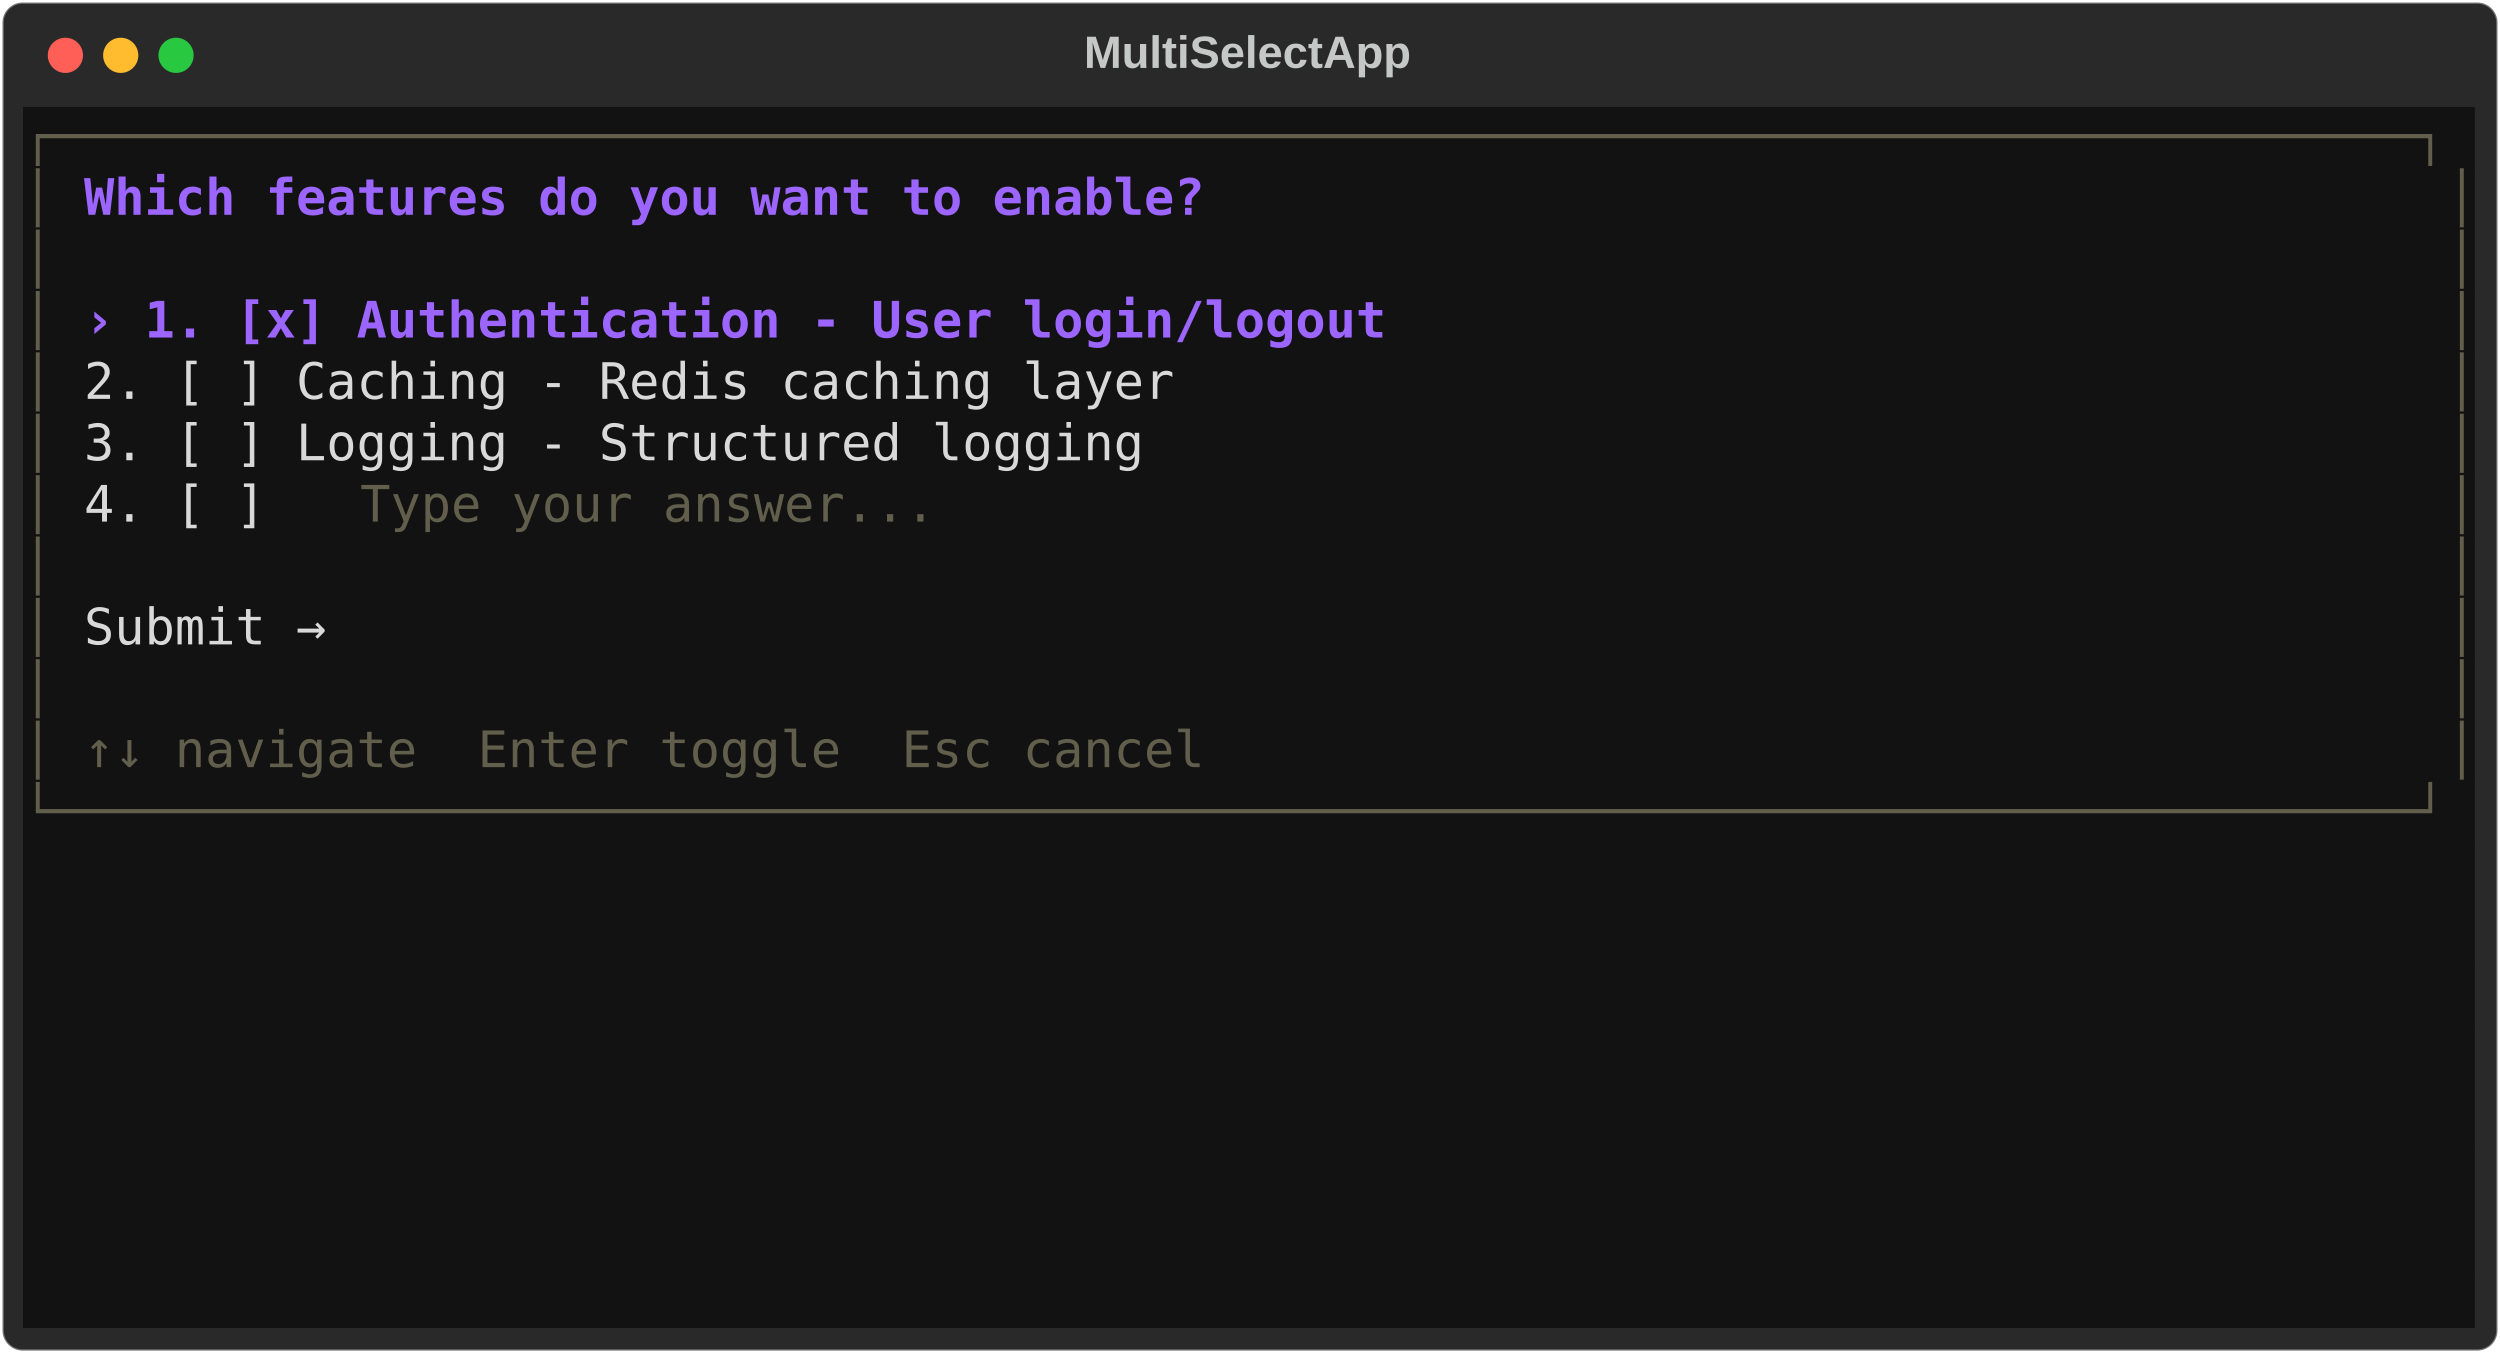
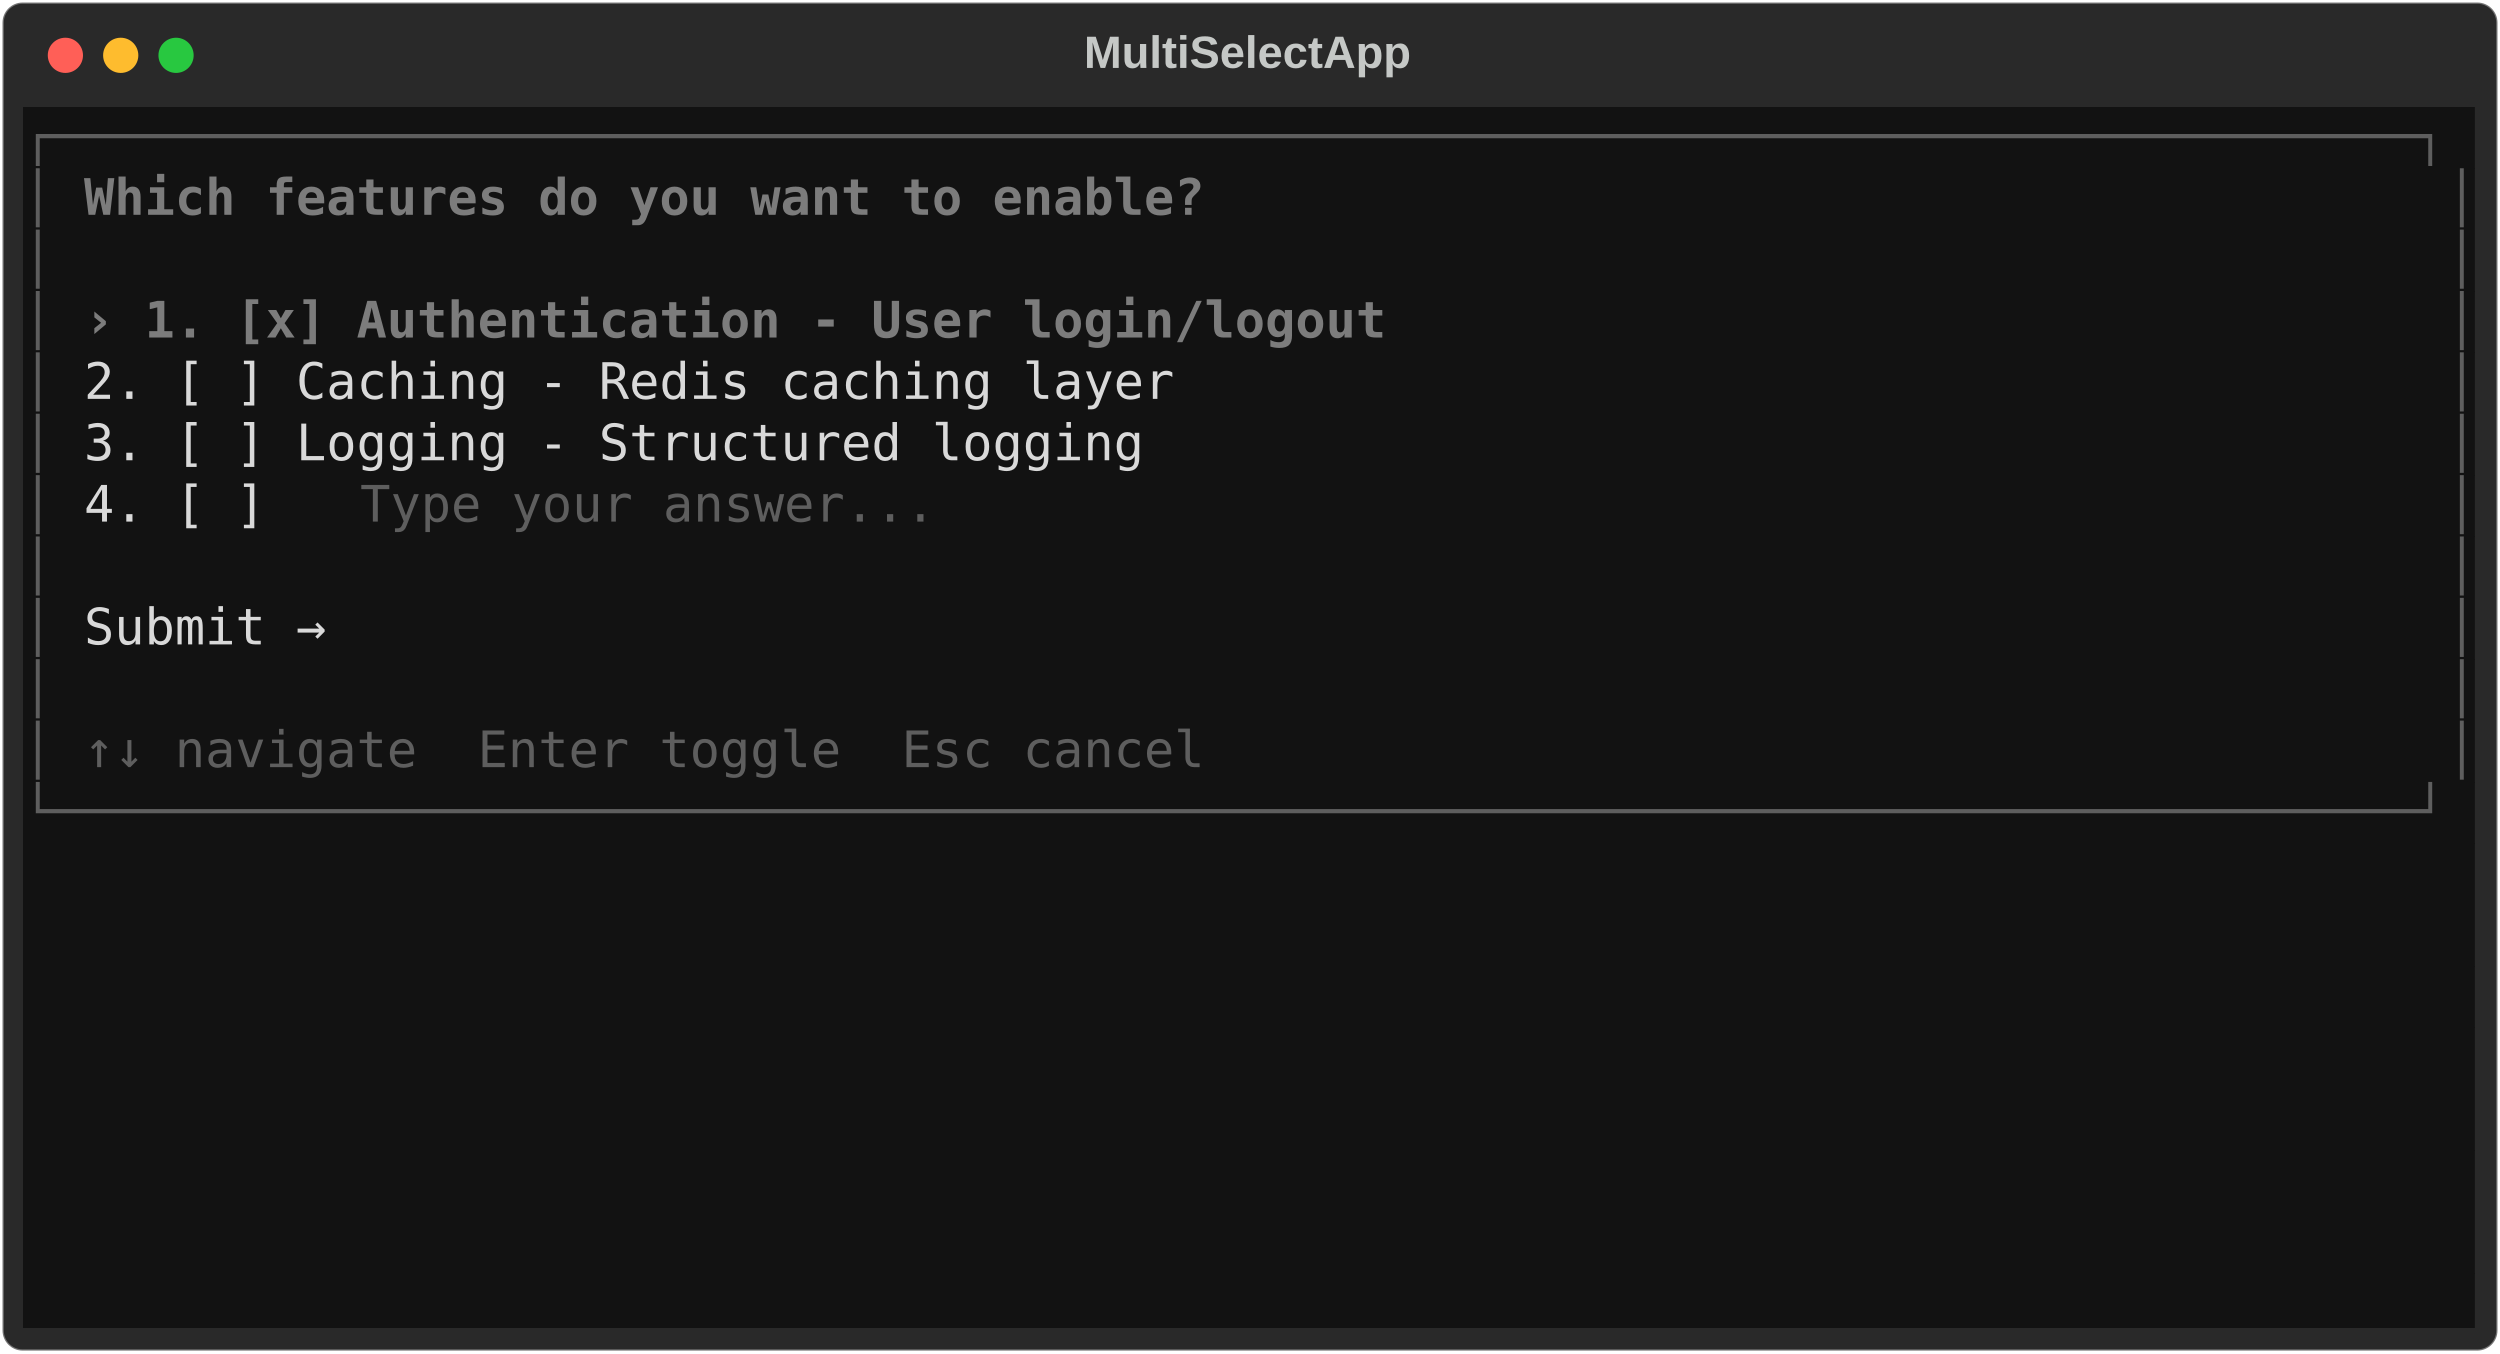
<svg xmlns="http://www.w3.org/2000/svg" class="rich-terminal" viewBox="0 0 994 538.0">
  <style>

    @font-face {
        font-family: "Fira Code";
        src: local("FiraCode-Regular"),
                url("https://cdnjs.cloudflare.com/ajax/libs/firacode/6.2.0/woff2/FiraCode-Regular.woff2") format("woff2"),
                url("https://cdnjs.cloudflare.com/ajax/libs/firacode/6.2.0/woff/FiraCode-Regular.woff") format("woff");
        font-style: normal;
        font-weight: 400;
    }
    @font-face {
        font-family: "Fira Code";
        src: local("FiraCode-Bold"),
                url("https://cdnjs.cloudflare.com/ajax/libs/firacode/6.2.0/woff2/FiraCode-Bold.woff2") format("woff2"),
                url("https://cdnjs.cloudflare.com/ajax/libs/firacode/6.2.0/woff/FiraCode-Bold.woff") format("woff");
        font-style: bold;
        font-weight: 700;
    }

    .terminal-matrix {
        font-family: Fira Code, monospace;
        font-size: 20px;
        line-height: 24.4px;
        font-variant-east-asian: full-width;
    }

    .terminal-title {
        font-size: 18px;
        font-weight: bold;
        font-family: arial;
    }

-     .terminal-r1 { fill: #625e4c }
+     .terminal-r1 { fill: #5e5e5e }
.terminal-r2 { fill: #c5c8c6 }
- .terminal-r3 { fill: #9d65ff;font-weight: bold }
+ .terminal-r3 { fill: #7c7c7c;font-weight: bold }
.terminal-r4 { fill: #d9d9d9 }
    </style>
  <defs>
    <clipPath id="terminal-clip-terminal">
      <rect x="0" y="0" width="975.0" height="487.0" />
    </clipPath>
    <clipPath id="terminal-line-0">
      <rect x="0" y="1.5" width="976" height="24.65" />
    </clipPath>
    <clipPath id="terminal-line-1">
      <rect x="0" y="25.9" width="976" height="24.65" />
    </clipPath>
    <clipPath id="terminal-line-2">
      <rect x="0" y="50.3" width="976" height="24.65" />
    </clipPath>
    <clipPath id="terminal-line-3">
      <rect x="0" y="74.7" width="976" height="24.65" />
    </clipPath>
    <clipPath id="terminal-line-4">
      <rect x="0" y="99.1" width="976" height="24.65" />
    </clipPath>
    <clipPath id="terminal-line-5">
      <rect x="0" y="123.5" width="976" height="24.65" />
    </clipPath>
    <clipPath id="terminal-line-6">
      <rect x="0" y="147.9" width="976" height="24.65" />
    </clipPath>
    <clipPath id="terminal-line-7">
      <rect x="0" y="172.3" width="976" height="24.65" />
    </clipPath>
    <clipPath id="terminal-line-8">
      <rect x="0" y="196.7" width="976" height="24.65" />
    </clipPath>
    <clipPath id="terminal-line-9">
      <rect x="0" y="221.1" width="976" height="24.65" />
    </clipPath>
    <clipPath id="terminal-line-10">
      <rect x="0" y="245.5" width="976" height="24.65" />
    </clipPath>
    <clipPath id="terminal-line-11">
      <rect x="0" y="269.9" width="976" height="24.65" />
    </clipPath>
    <clipPath id="terminal-line-12">
      <rect x="0" y="294.3" width="976" height="24.65" />
    </clipPath>
    <clipPath id="terminal-line-13">
      <rect x="0" y="318.7" width="976" height="24.65" />
    </clipPath>
    <clipPath id="terminal-line-14">
      <rect x="0" y="343.1" width="976" height="24.65" />
    </clipPath>
    <clipPath id="terminal-line-15">
      <rect x="0" y="367.5" width="976" height="24.65" />
    </clipPath>
    <clipPath id="terminal-line-16">
      <rect x="0" y="391.9" width="976" height="24.65" />
    </clipPath>
    <clipPath id="terminal-line-17">
      <rect x="0" y="416.3" width="976" height="24.65" />
    </clipPath>
    <clipPath id="terminal-line-18">
      <rect x="0" y="440.7" width="976" height="24.65" />
    </clipPath>
  </defs>
  <rect fill="#292929" stroke="rgba(255,255,255,0.35)" stroke-width="1" x="1" y="1" width="992" height="536" rx="8" />
  <text class="terminal-title" fill="#c5c8c6" text-anchor="middle" x="496" y="27">MultiSelectApp</text>
  <g transform="translate(26,22)">
    <circle cx="0" cy="0" r="7" fill="#ff5f57" />
    <circle cx="22" cy="0" r="7" fill="#febc2e" />
    <circle cx="44" cy="0" r="7" fill="#28c840" />
  </g>
  <g transform="translate(9, 41)" clip-path="url(#terminal-clip-terminal)">
    <rect fill="#121212" x="0" y="1.5" width="976" height="24.65" shape-rendering="crispEdges" />
    <rect fill="#121212" x="0" y="25.9" width="12.2" height="24.65" shape-rendering="crispEdges" />
    <rect fill="#121212" x="12.2" y="25.9" width="12.2" height="24.65" shape-rendering="crispEdges" />
    <rect fill="#121212" x="24.4" y="25.9" width="451.4" height="24.65" shape-rendering="crispEdges" />
    <rect fill="#121212" x="475.8" y="25.9" width="488" height="24.65" shape-rendering="crispEdges" />
    <rect fill="#121212" x="963.8" y="25.9" width="12.2" height="24.65" shape-rendering="crispEdges" />
    <rect fill="#121212" x="0" y="50.3" width="12.2" height="24.65" shape-rendering="crispEdges" />
    <rect fill="#121212" x="12.2" y="50.3" width="951.6" height="24.65" shape-rendering="crispEdges" />
    <rect fill="#121212" x="963.8" y="50.3" width="12.2" height="24.65" shape-rendering="crispEdges" />
    <rect fill="#121212" x="0" y="74.7" width="12.2" height="24.65" shape-rendering="crispEdges" />
    <rect fill="#121212" x="12.2" y="74.7" width="12.2" height="24.65" shape-rendering="crispEdges" />
    <rect fill="#121212" x="24.4" y="74.7" width="524.6" height="24.65" shape-rendering="crispEdges" />
    <rect fill="#121212" x="549" y="74.7" width="414.8" height="24.65" shape-rendering="crispEdges" />
    <rect fill="#121212" x="963.8" y="74.7" width="12.2" height="24.65" shape-rendering="crispEdges" />
    <rect fill="#121212" x="0" y="99.1" width="12.2" height="24.65" shape-rendering="crispEdges" />
    <rect fill="#121212" x="12.2" y="99.1" width="12.2" height="24.65" shape-rendering="crispEdges" />
    <rect fill="#121212" x="24.4" y="99.1" width="463.6" height="24.65" shape-rendering="crispEdges" />
    <rect fill="#121212" x="488" y="99.1" width="475.8" height="24.65" shape-rendering="crispEdges" />
    <rect fill="#121212" x="963.8" y="99.1" width="12.2" height="24.65" shape-rendering="crispEdges" />
    <rect fill="#121212" x="0" y="123.5" width="12.2" height="24.65" shape-rendering="crispEdges" />
    <rect fill="#121212" x="12.2" y="123.5" width="12.2" height="24.65" shape-rendering="crispEdges" />
    <rect fill="#121212" x="24.4" y="123.5" width="451.4" height="24.65" shape-rendering="crispEdges" />
    <rect fill="#121212" x="475.8" y="123.5" width="488" height="24.65" shape-rendering="crispEdges" />
    <rect fill="#121212" x="963.8" y="123.5" width="12.2" height="24.65" shape-rendering="crispEdges" />
    <rect fill="#121212" x="0" y="147.9" width="12.2" height="24.65" shape-rendering="crispEdges" />
    <rect fill="#121212" x="12.2" y="147.9" width="12.2" height="24.65" shape-rendering="crispEdges" />
    <rect fill="#121212" x="24.4" y="147.9" width="109.8" height="24.65" shape-rendering="crispEdges" />
    <rect fill="#121212" x="134.2" y="147.9" width="231.8" height="24.65" shape-rendering="crispEdges" />
    <rect fill="#121212" x="366" y="147.9" width="597.8" height="24.65" shape-rendering="crispEdges" />
    <rect fill="#121212" x="963.8" y="147.9" width="12.2" height="24.65" shape-rendering="crispEdges" />
    <rect fill="#121212" x="0" y="172.3" width="12.2" height="24.65" shape-rendering="crispEdges" />
    <rect fill="#121212" x="12.2" y="172.3" width="951.6" height="24.65" shape-rendering="crispEdges" />
    <rect fill="#121212" x="963.8" y="172.3" width="12.2" height="24.65" shape-rendering="crispEdges" />
    <rect fill="#121212" x="0" y="196.7" width="12.2" height="24.65" shape-rendering="crispEdges" />
    <rect fill="#121212" x="12.2" y="196.7" width="12.2" height="24.65" shape-rendering="crispEdges" />
    <rect fill="#121212" x="24.4" y="196.7" width="158.6" height="24.65" shape-rendering="crispEdges" />
    <rect fill="#121212" x="183" y="196.7" width="780.8" height="24.65" shape-rendering="crispEdges" />
    <rect fill="#121212" x="963.8" y="196.7" width="12.2" height="24.65" shape-rendering="crispEdges" />
    <rect fill="#121212" x="0" y="221.1" width="12.2" height="24.65" shape-rendering="crispEdges" />
    <rect fill="#121212" x="12.2" y="221.1" width="951.6" height="24.65" shape-rendering="crispEdges" />
    <rect fill="#121212" x="963.8" y="221.1" width="12.2" height="24.65" shape-rendering="crispEdges" />
    <rect fill="#121212" x="0" y="245.5" width="12.2" height="24.65" shape-rendering="crispEdges" />
    <rect fill="#121212" x="12.2" y="245.5" width="12.2" height="24.65" shape-rendering="crispEdges" />
    <rect fill="#121212" x="24.4" y="245.5" width="451.4" height="24.65" shape-rendering="crispEdges" />
    <rect fill="#121212" x="475.8" y="245.5" width="488" height="24.65" shape-rendering="crispEdges" />
    <rect fill="#121212" x="963.8" y="245.5" width="12.2" height="24.65" shape-rendering="crispEdges" />
    <rect fill="#121212" x="0" y="269.9" width="976" height="24.65" shape-rendering="crispEdges" />
    <rect fill="#121212" x="0" y="294.3" width="976" height="24.65" shape-rendering="crispEdges" />
    <rect fill="#121212" x="0" y="318.7" width="976" height="24.65" shape-rendering="crispEdges" />
    <rect fill="#121212" x="0" y="343.1" width="976" height="24.65" shape-rendering="crispEdges" />
    <rect fill="#121212" x="0" y="367.5" width="976" height="24.65" shape-rendering="crispEdges" />
    <rect fill="#121212" x="0" y="391.9" width="976" height="24.65" shape-rendering="crispEdges" />
    <rect fill="#121212" x="0" y="416.3" width="976" height="24.65" shape-rendering="crispEdges" />
    <rect fill="#121212" x="0" y="440.7" width="976" height="24.65" shape-rendering="crispEdges" />
    <rect fill="#121212" x="0" y="465.1" width="976" height="24.65" shape-rendering="crispEdges" />
    <g class="terminal-matrix">
      <text class="terminal-r1" x="0" y="20" textLength="976" clip-path="url(#terminal-line-0)">┌──────────────────────────────────────────────────────────────────────────────┐</text>
      <text class="terminal-r2" x="976" y="20" textLength="12.2" clip-path="url(#terminal-line-0)">
</text>
      <text class="terminal-r1" x="0" y="44.4" textLength="12.2" clip-path="url(#terminal-line-1)">│</text>
      <text class="terminal-r3" x="24.4" y="44.4" textLength="451.4" clip-path="url(#terminal-line-1)">Which features do you want to enable?</text>
      <text class="terminal-r1" x="963.8" y="44.4" textLength="12.2" clip-path="url(#terminal-line-1)">│</text>
      <text class="terminal-r2" x="976" y="44.4" textLength="12.2" clip-path="url(#terminal-line-1)">
</text>
      <text class="terminal-r1" x="0" y="68.8" textLength="12.2" clip-path="url(#terminal-line-2)">│</text>
      <text class="terminal-r1" x="963.8" y="68.8" textLength="12.2" clip-path="url(#terminal-line-2)">│</text>
      <text class="terminal-r2" x="976" y="68.8" textLength="12.2" clip-path="url(#terminal-line-2)">
</text>
      <text class="terminal-r1" x="0" y="93.2" textLength="12.2" clip-path="url(#terminal-line-3)">│</text>
      <text class="terminal-r3" x="24.4" y="93.2" textLength="524.6" clip-path="url(#terminal-line-3)">› 1. [x] Authentication - User login/logout</text>
      <text class="terminal-r1" x="963.8" y="93.2" textLength="12.2" clip-path="url(#terminal-line-3)">│</text>
      <text class="terminal-r2" x="976" y="93.2" textLength="12.2" clip-path="url(#terminal-line-3)">
</text>
      <text class="terminal-r1" x="0" y="117.6" textLength="12.2" clip-path="url(#terminal-line-4)">│</text>
      <text class="terminal-r4" x="24.4" y="117.6" textLength="463.6" clip-path="url(#terminal-line-4)">  2. [ ] Caching - Redis caching layer</text>
      <text class="terminal-r1" x="963.8" y="117.6" textLength="12.2" clip-path="url(#terminal-line-4)">│</text>
      <text class="terminal-r2" x="976" y="117.6" textLength="12.2" clip-path="url(#terminal-line-4)">
</text>
      <text class="terminal-r1" x="0" y="142" textLength="12.2" clip-path="url(#terminal-line-5)">│</text>
      <text class="terminal-r4" x="24.4" y="142" textLength="451.4" clip-path="url(#terminal-line-5)">  3. [ ] Logging - Structured logging</text>
      <text class="terminal-r1" x="963.8" y="142" textLength="12.2" clip-path="url(#terminal-line-5)">│</text>
      <text class="terminal-r2" x="976" y="142" textLength="12.2" clip-path="url(#terminal-line-5)">
</text>
      <text class="terminal-r1" x="0" y="166.4" textLength="12.2" clip-path="url(#terminal-line-6)">│</text>
      <text class="terminal-r4" x="24.4" y="166.4" textLength="109.8" clip-path="url(#terminal-line-6)">  4. [ ] </text>
      <text class="terminal-r1" x="134.2" y="166.4" textLength="231.8" clip-path="url(#terminal-line-6)">Type your answer...</text>
      <text class="terminal-r1" x="963.8" y="166.4" textLength="12.2" clip-path="url(#terminal-line-6)">│</text>
      <text class="terminal-r2" x="976" y="166.4" textLength="12.2" clip-path="url(#terminal-line-6)">
</text>
      <text class="terminal-r1" x="0" y="190.8" textLength="12.2" clip-path="url(#terminal-line-7)">│</text>
      <text class="terminal-r1" x="963.8" y="190.8" textLength="12.2" clip-path="url(#terminal-line-7)">│</text>
      <text class="terminal-r2" x="976" y="190.8" textLength="12.2" clip-path="url(#terminal-line-7)">
</text>
      <text class="terminal-r1" x="0" y="215.2" textLength="12.2" clip-path="url(#terminal-line-8)">│</text>
      <text class="terminal-r4" x="24.4" y="215.2" textLength="158.6" clip-path="url(#terminal-line-8)">     Submit →</text>
      <text class="terminal-r1" x="963.8" y="215.2" textLength="12.2" clip-path="url(#terminal-line-8)">│</text>
      <text class="terminal-r2" x="976" y="215.2" textLength="12.2" clip-path="url(#terminal-line-8)">
</text>
      <text class="terminal-r1" x="0" y="239.6" textLength="12.2" clip-path="url(#terminal-line-9)">│</text>
      <text class="terminal-r1" x="963.8" y="239.6" textLength="12.2" clip-path="url(#terminal-line-9)">│</text>
      <text class="terminal-r2" x="976" y="239.6" textLength="12.2" clip-path="url(#terminal-line-9)">
</text>
      <text class="terminal-r1" x="0" y="264" textLength="12.2" clip-path="url(#terminal-line-10)">│</text>
      <text class="terminal-r1" x="24.4" y="264" textLength="451.4" clip-path="url(#terminal-line-10)">↑↓ navigate  Enter toggle  Esc cancel</text>
      <text class="terminal-r1" x="963.8" y="264" textLength="12.2" clip-path="url(#terminal-line-10)">│</text>
      <text class="terminal-r2" x="976" y="264" textLength="12.2" clip-path="url(#terminal-line-10)">
</text>
      <text class="terminal-r1" x="0" y="288.4" textLength="976" clip-path="url(#terminal-line-11)">└──────────────────────────────────────────────────────────────────────────────┘</text>
      <text class="terminal-r2" x="976" y="288.4" textLength="12.2" clip-path="url(#terminal-line-11)">
</text>
      <text class="terminal-r2" x="976" y="312.8" textLength="12.2" clip-path="url(#terminal-line-12)">
</text>
      <text class="terminal-r2" x="976" y="337.2" textLength="12.2" clip-path="url(#terminal-line-13)">
</text>
      <text class="terminal-r2" x="976" y="361.6" textLength="12.2" clip-path="url(#terminal-line-14)">
</text>
      <text class="terminal-r2" x="976" y="386" textLength="12.2" clip-path="url(#terminal-line-15)">
</text>
      <text class="terminal-r2" x="976" y="410.4" textLength="12.2" clip-path="url(#terminal-line-16)">
</text>
      <text class="terminal-r2" x="976" y="434.8" textLength="12.2" clip-path="url(#terminal-line-17)">
</text>
      <text class="terminal-r2" x="976" y="459.2" textLength="12.2" clip-path="url(#terminal-line-18)">
</text>
    </g>
  </g>
</svg>
